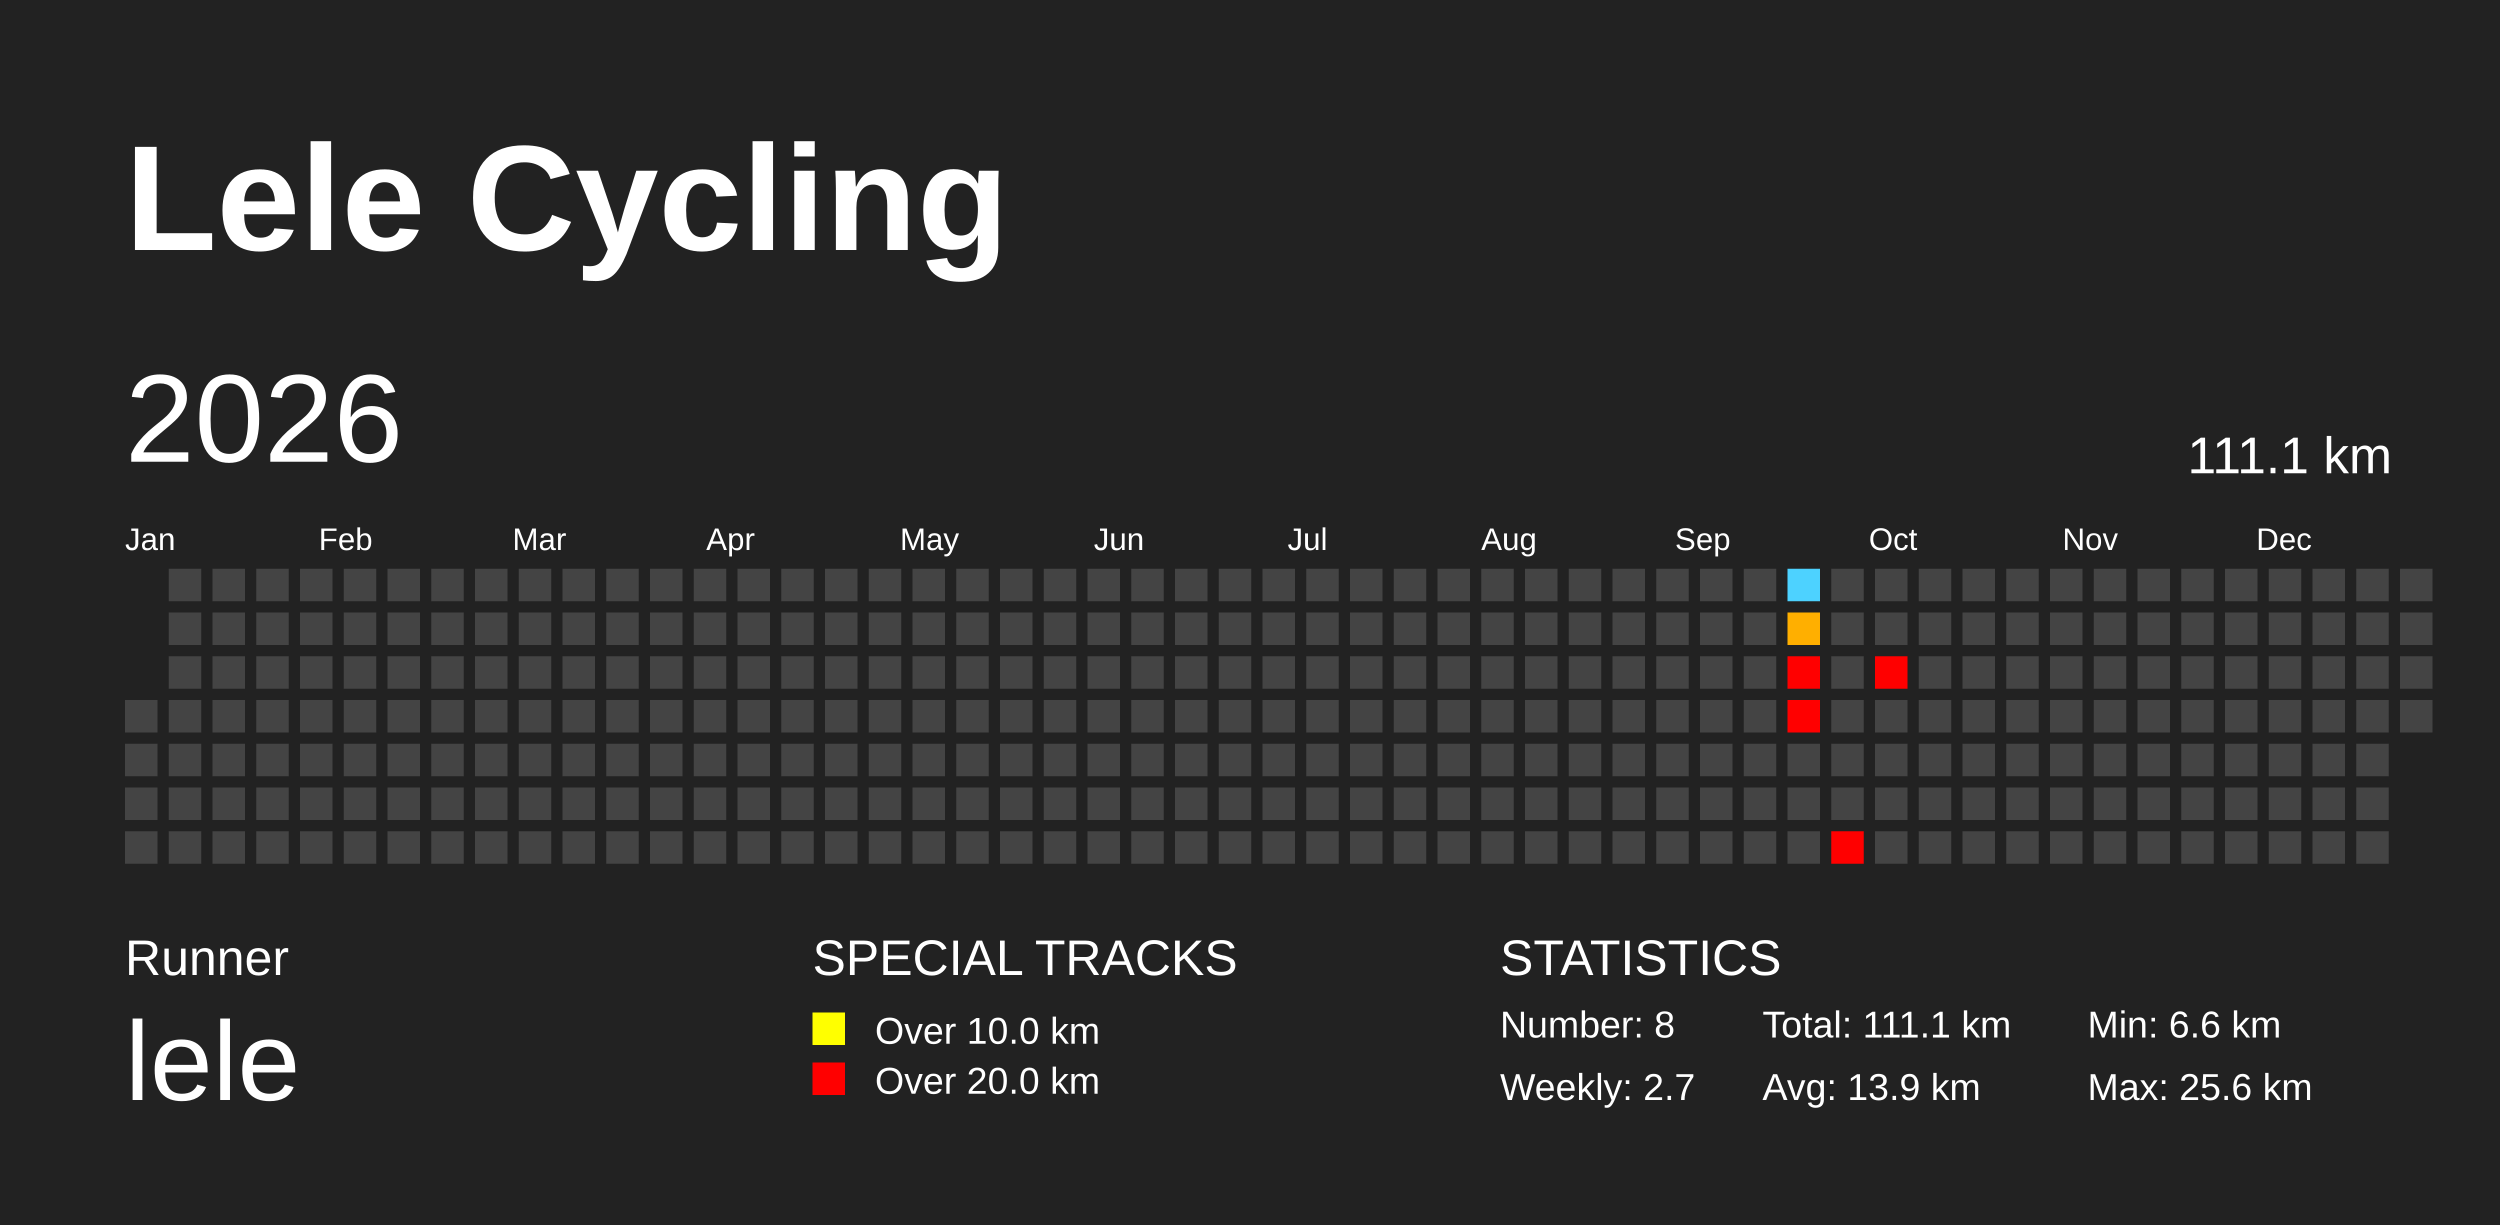
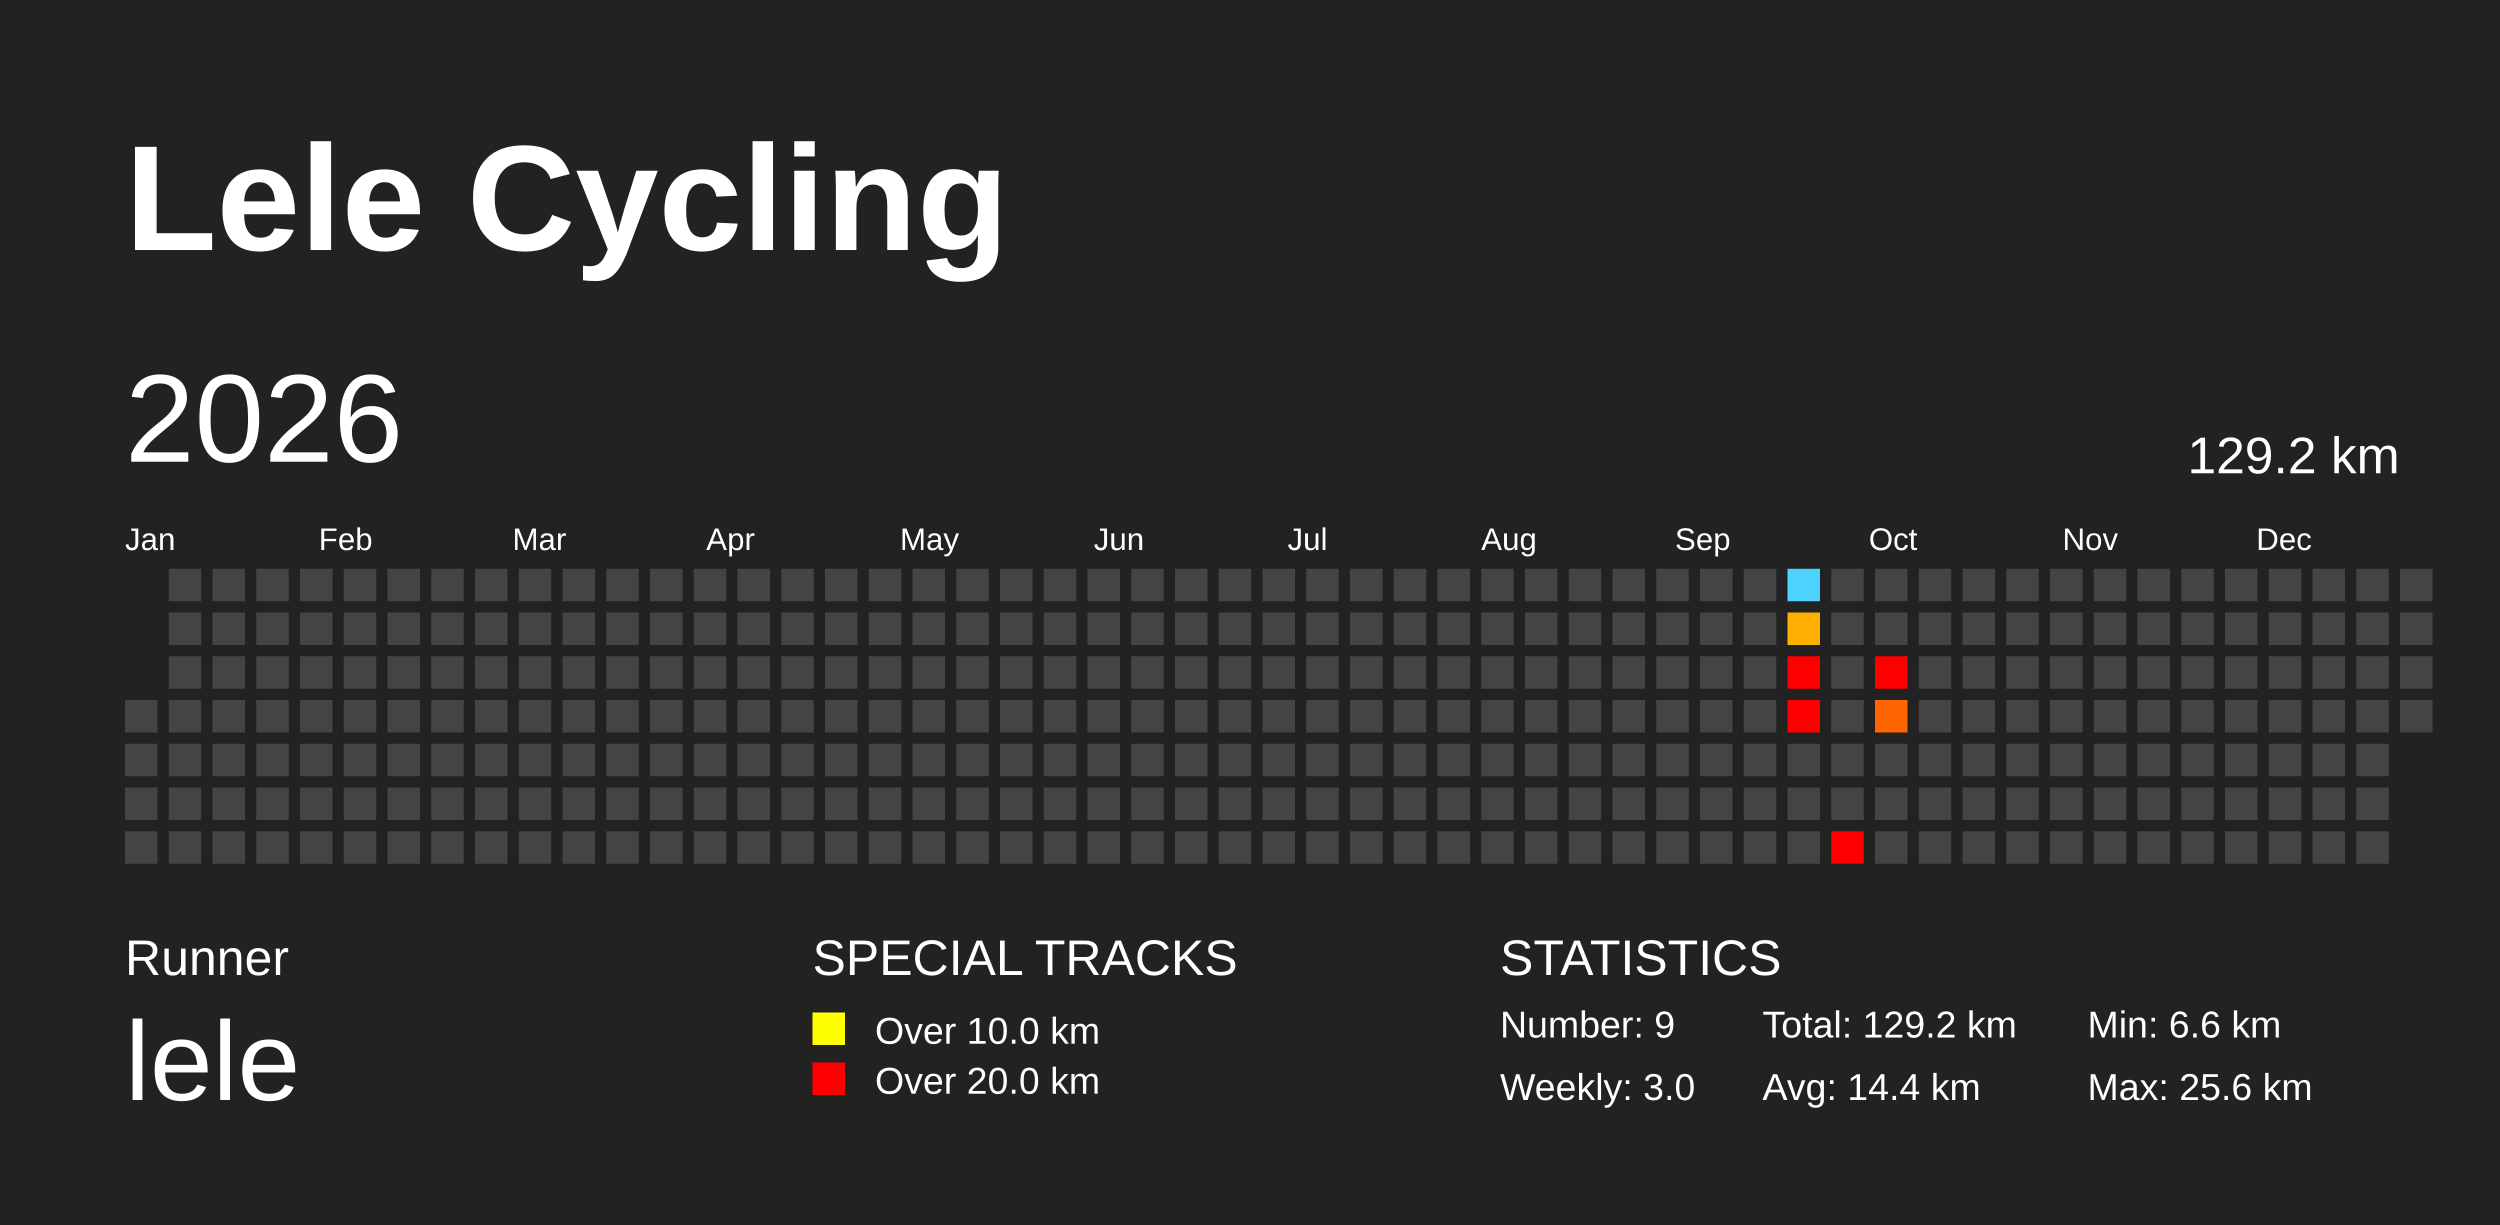
<svg xmlns="http://www.w3.org/2000/svg" baseProfile="full" height="98mm" version="1.1" viewBox="0,0,200,98" width="200mm">
  <defs>
    <pattern height="2" id="indoor-stripe" patternUnits="userSpaceOnUse" width="2">
      <line stroke="white" stroke-opacity="0.45" stroke-width="0.5" x1="0" x2="2" y1="2" y2="0" />
    </pattern>
  </defs>
  <rect fill="#222222" height="98" width="200" x="0" y="0" />
  <text fill="#FFFFFF" style="font-size:12px; font-family:Arial; font-weight:bold;" x="10" y="20">Lele Cycling</text>
  <text fill="#FFFFFF" style="font-size:4px; font-family:Arial" x="10" y="78">Runner</text>
  <text fill="#FFFFFF" style="font-size:9px; font-family:Arial" x="10" y="88">lele</text>
  <text fill="#FFFFFF" style="font-size:4px; font-family:Arial" x="65" y="78">SPECIAL TRACKS</text>
  <rect fill="yellow" height="2.6" width="2.6" x="65" y="81" />
  <text fill="#FFFFFF" style="font-size:3px; font-family:Arial" x="70" y="83.5">Over 10.0 km</text>
  <rect fill="red" height="2.6" width="2.6" x="65" y="85" />
  <text fill="#FFFFFF" style="font-size:3px; font-family:Arial" x="70" y="87.5">Over 20.0 km</text>
  <text fill="#FFFFFF" style="font-size:4px; font-family:Arial" x="120" y="78">STATISTICS</text>
-   <text fill="#FFFFFF" style="font-size:3px; font-family:Arial" x="120" y="83">Number: 8</text>
-   <text fill="#FFFFFF" style="font-size:3px; font-family:Arial" x="120" y="88">Weekly: 2.7</text>
-   <text fill="#FFFFFF" style="font-size:3px; font-family:Arial" x="141" y="83">Total: 111.1 km</text>
-   <text fill="#FFFFFF" style="font-size:3px; font-family:Arial" x="141" y="88">Avg: 13.9 km</text>
+   <text fill="#FFFFFF" style="font-size:3px; font-family:Arial" x="120" y="83">Number: 9</text>
+   <text fill="#FFFFFF" style="font-size:3px; font-family:Arial" x="120" y="88">Weekly: 3.0</text>
+   <text fill="#FFFFFF" style="font-size:3px; font-family:Arial" x="141" y="83">Total: 129.2 km</text>
+   <text fill="#FFFFFF" style="font-size:3px; font-family:Arial" x="141" y="88">Avg: 14.4 km</text>
  <text fill="#FFFFFF" style="font-size:3px; font-family:Arial" x="167" y="83">Min: 6.6 km</text>
  <text fill="#FFFFFF" style="font-size:3px; font-family:Arial" x="167" y="88">Max: 25.6 km</text>
  <text dominant-baseline="hanging" fill="#FFFFFF" style="font-size:10.0px; font-family:Arial;" x="10" y="30">2026</text>
-   <text dominant-baseline="hanging" fill="#FFFFFF" style="font-size:4.125px; font-family:Arial;" x="175" y="35">111.1 km</text>
+   <text dominant-baseline="hanging" fill="#FFFFFF" style="font-size:4.125px; font-family:Arial;" x="175" y="35">129.2 km</text>
  <text fill="#FFFFFF" style="font-size:2.5px; font-family:Arial" x="10.0" y="44">Jan</text>
  <text fill="#FFFFFF" style="font-size:2.5px; font-family:Arial" x="25.5" y="44">Feb</text>
  <text fill="#FFFFFF" style="font-size:2.5px; font-family:Arial" x="41.0" y="44">Mar</text>
  <text fill="#FFFFFF" style="font-size:2.5px; font-family:Arial" x="56.5" y="44">Apr</text>
  <text fill="#FFFFFF" style="font-size:2.5px; font-family:Arial" x="72.0" y="44">May</text>
  <text fill="#FFFFFF" style="font-size:2.5px; font-family:Arial" x="87.5" y="44">Jun</text>
  <text fill="#FFFFFF" style="font-size:2.5px; font-family:Arial" x="103.0" y="44">Jul</text>
  <text fill="#FFFFFF" style="font-size:2.5px; font-family:Arial" x="118.5" y="44">Aug</text>
  <text fill="#FFFFFF" style="font-size:2.5px; font-family:Arial" x="134.0" y="44">Sep</text>
  <text fill="#FFFFFF" style="font-size:2.5px; font-family:Arial" x="149.5" y="44">Oct</text>
  <text fill="#FFFFFF" style="font-size:2.5px; font-family:Arial" x="165.0" y="44">Nov</text>
  <text fill="#FFFFFF" style="font-size:2.5px; font-family:Arial" x="180.5" y="44">Dec</text>
  <rect fill="#444444" height="2.6" width="2.6" x="10.0" y="56.0" />
  <rect fill="#444444" height="2.6" width="2.6" x="10.0" y="59.5" />
  <rect fill="#444444" height="2.6" width="2.6" x="10.0" y="63.0" />
  <rect fill="#444444" height="2.6" width="2.6" x="10.0" y="66.5" />
  <rect fill="#444444" height="2.6" width="2.6" x="13.5" y="45.5" />
  <rect fill="#444444" height="2.6" width="2.6" x="13.5" y="49.0" />
  <rect fill="#444444" height="2.6" width="2.6" x="13.5" y="52.5" />
  <rect fill="#444444" height="2.6" width="2.6" x="13.5" y="56.0" />
  <rect fill="#444444" height="2.6" width="2.6" x="13.5" y="59.5" />
  <rect fill="#444444" height="2.6" width="2.6" x="13.5" y="63.0" />
  <rect fill="#444444" height="2.6" width="2.6" x="13.5" y="66.5" />
  <rect fill="#444444" height="2.6" width="2.6" x="17.0" y="45.5" />
  <rect fill="#444444" height="2.6" width="2.6" x="17.0" y="49.0" />
  <rect fill="#444444" height="2.6" width="2.6" x="17.0" y="52.5" />
  <rect fill="#444444" height="2.6" width="2.6" x="17.0" y="56.0" />
  <rect fill="#444444" height="2.6" width="2.6" x="17.0" y="59.5" />
  <rect fill="#444444" height="2.6" width="2.6" x="17.0" y="63.0" />
  <rect fill="#444444" height="2.6" width="2.6" x="17.0" y="66.5" />
  <rect fill="#444444" height="2.6" width="2.6" x="20.5" y="45.5" />
  <rect fill="#444444" height="2.6" width="2.6" x="20.5" y="49.0" />
  <rect fill="#444444" height="2.6" width="2.6" x="20.5" y="52.5" />
  <rect fill="#444444" height="2.6" width="2.6" x="20.5" y="56.0" />
  <rect fill="#444444" height="2.6" width="2.6" x="20.5" y="59.5" />
  <rect fill="#444444" height="2.6" width="2.6" x="20.5" y="63.0" />
  <rect fill="#444444" height="2.6" width="2.6" x="20.5" y="66.5" />
  <rect fill="#444444" height="2.6" width="2.6" x="24.0" y="45.5" />
  <rect fill="#444444" height="2.6" width="2.6" x="24.0" y="49.0" />
  <rect fill="#444444" height="2.6" width="2.6" x="24.0" y="52.5" />
  <rect fill="#444444" height="2.6" width="2.6" x="24.0" y="56.0" />
  <rect fill="#444444" height="2.6" width="2.6" x="24.0" y="59.5" />
  <rect fill="#444444" height="2.6" width="2.6" x="24.0" y="63.0" />
  <rect fill="#444444" height="2.6" width="2.6" x="24.0" y="66.5" />
  <rect fill="#444444" height="2.6" width="2.6" x="27.5" y="45.5" />
  <rect fill="#444444" height="2.6" width="2.6" x="27.5" y="49.0" />
  <rect fill="#444444" height="2.6" width="2.6" x="27.5" y="52.5" />
  <rect fill="#444444" height="2.6" width="2.6" x="27.5" y="56.0" />
  <rect fill="#444444" height="2.6" width="2.6" x="27.5" y="59.5" />
  <rect fill="#444444" height="2.6" width="2.6" x="27.5" y="63.0" />
  <rect fill="#444444" height="2.6" width="2.6" x="27.5" y="66.5" />
  <rect fill="#444444" height="2.6" width="2.6" x="31.0" y="45.5" />
  <rect fill="#444444" height="2.6" width="2.6" x="31.0" y="49.0" />
  <rect fill="#444444" height="2.6" width="2.6" x="31.0" y="52.5" />
  <rect fill="#444444" height="2.6" width="2.6" x="31.0" y="56.0" />
  <rect fill="#444444" height="2.6" width="2.6" x="31.0" y="59.5" />
  <rect fill="#444444" height="2.6" width="2.6" x="31.0" y="63.0" />
  <rect fill="#444444" height="2.6" width="2.6" x="31.0" y="66.5" />
  <rect fill="#444444" height="2.6" width="2.6" x="34.5" y="45.5" />
  <rect fill="#444444" height="2.6" width="2.6" x="34.5" y="49.0" />
  <rect fill="#444444" height="2.6" width="2.6" x="34.5" y="52.5" />
  <rect fill="#444444" height="2.6" width="2.6" x="34.5" y="56.0" />
  <rect fill="#444444" height="2.6" width="2.6" x="34.5" y="59.5" />
  <rect fill="#444444" height="2.6" width="2.6" x="34.5" y="63.0" />
  <rect fill="#444444" height="2.6" width="2.6" x="34.5" y="66.5" />
  <rect fill="#444444" height="2.6" width="2.6" x="38.0" y="45.5" />
  <rect fill="#444444" height="2.6" width="2.6" x="38.0" y="49.0" />
  <rect fill="#444444" height="2.6" width="2.6" x="38.0" y="52.5" />
  <rect fill="#444444" height="2.6" width="2.6" x="38.0" y="56.0" />
  <rect fill="#444444" height="2.6" width="2.6" x="38.0" y="59.5" />
  <rect fill="#444444" height="2.6" width="2.6" x="38.0" y="63.0" />
  <rect fill="#444444" height="2.6" width="2.6" x="38.0" y="66.5" />
  <rect fill="#444444" height="2.6" width="2.6" x="41.5" y="45.5" />
  <rect fill="#444444" height="2.6" width="2.6" x="41.5" y="49.0" />
  <rect fill="#444444" height="2.6" width="2.6" x="41.5" y="52.5" />
  <rect fill="#444444" height="2.6" width="2.6" x="41.5" y="56.0" />
  <rect fill="#444444" height="2.6" width="2.6" x="41.5" y="59.5" />
  <rect fill="#444444" height="2.6" width="2.6" x="41.5" y="63.0" />
  <rect fill="#444444" height="2.6" width="2.6" x="41.5" y="66.5" />
  <rect fill="#444444" height="2.6" width="2.6" x="45.0" y="45.5" />
  <rect fill="#444444" height="2.6" width="2.6" x="45.0" y="49.0" />
  <rect fill="#444444" height="2.6" width="2.6" x="45.0" y="52.5" />
  <rect fill="#444444" height="2.6" width="2.6" x="45.0" y="56.0" />
  <rect fill="#444444" height="2.6" width="2.6" x="45.0" y="59.5" />
  <rect fill="#444444" height="2.6" width="2.6" x="45.0" y="63.0" />
  <rect fill="#444444" height="2.6" width="2.6" x="45.0" y="66.5" />
  <rect fill="#444444" height="2.6" width="2.6" x="48.5" y="45.5" />
  <rect fill="#444444" height="2.6" width="2.6" x="48.5" y="49.0" />
  <rect fill="#444444" height="2.6" width="2.6" x="48.5" y="52.5" />
  <rect fill="#444444" height="2.6" width="2.6" x="48.5" y="56.0" />
  <rect fill="#444444" height="2.6" width="2.6" x="48.5" y="59.5" />
  <rect fill="#444444" height="2.6" width="2.6" x="48.5" y="63.0" />
  <rect fill="#444444" height="2.6" width="2.6" x="48.5" y="66.5" />
  <rect fill="#444444" height="2.6" width="2.6" x="52.0" y="45.5" />
  <rect fill="#444444" height="2.6" width="2.6" x="52.0" y="49.0" />
  <rect fill="#444444" height="2.6" width="2.6" x="52.0" y="52.5" />
  <rect fill="#444444" height="2.6" width="2.6" x="52.0" y="56.0" />
  <rect fill="#444444" height="2.6" width="2.6" x="52.0" y="59.5" />
  <rect fill="#444444" height="2.6" width="2.6" x="52.0" y="63.0" />
  <rect fill="#444444" height="2.6" width="2.6" x="52.0" y="66.5" />
  <rect fill="#444444" height="2.6" width="2.6" x="55.5" y="45.5" />
  <rect fill="#444444" height="2.6" width="2.6" x="55.5" y="49.0" />
  <rect fill="#444444" height="2.6" width="2.6" x="55.5" y="52.5" />
  <rect fill="#444444" height="2.6" width="2.6" x="55.5" y="56.0" />
  <rect fill="#444444" height="2.6" width="2.6" x="55.5" y="59.5" />
  <rect fill="#444444" height="2.6" width="2.6" x="55.5" y="63.0" />
  <rect fill="#444444" height="2.6" width="2.6" x="55.5" y="66.5" />
  <rect fill="#444444" height="2.6" width="2.6" x="59.0" y="45.5" />
  <rect fill="#444444" height="2.6" width="2.6" x="59.0" y="49.0" />
  <rect fill="#444444" height="2.6" width="2.6" x="59.0" y="52.5" />
  <rect fill="#444444" height="2.6" width="2.6" x="59.0" y="56.0" />
  <rect fill="#444444" height="2.6" width="2.6" x="59.0" y="59.5" />
  <rect fill="#444444" height="2.6" width="2.6" x="59.0" y="63.0" />
  <rect fill="#444444" height="2.6" width="2.6" x="59.0" y="66.5" />
  <rect fill="#444444" height="2.6" width="2.6" x="62.5" y="45.5" />
  <rect fill="#444444" height="2.6" width="2.6" x="62.5" y="49.0" />
  <rect fill="#444444" height="2.6" width="2.6" x="62.5" y="52.5" />
  <rect fill="#444444" height="2.6" width="2.6" x="62.5" y="56.0" />
  <rect fill="#444444" height="2.6" width="2.6" x="62.5" y="59.5" />
  <rect fill="#444444" height="2.6" width="2.6" x="62.5" y="63.0" />
  <rect fill="#444444" height="2.6" width="2.6" x="62.5" y="66.5" />
  <rect fill="#444444" height="2.6" width="2.6" x="66.0" y="45.5" />
  <rect fill="#444444" height="2.6" width="2.6" x="66.0" y="49.0" />
  <rect fill="#444444" height="2.6" width="2.6" x="66.0" y="52.5" />
  <rect fill="#444444" height="2.6" width="2.6" x="66.0" y="56.0" />
  <rect fill="#444444" height="2.6" width="2.6" x="66.0" y="59.5" />
  <rect fill="#444444" height="2.6" width="2.6" x="66.0" y="63.0" />
  <rect fill="#444444" height="2.6" width="2.6" x="66.0" y="66.5" />
  <rect fill="#444444" height="2.6" width="2.6" x="69.5" y="45.5" />
  <rect fill="#444444" height="2.6" width="2.6" x="69.5" y="49.0" />
  <rect fill="#444444" height="2.6" width="2.6" x="69.5" y="52.5" />
  <rect fill="#444444" height="2.6" width="2.6" x="69.5" y="56.0" />
  <rect fill="#444444" height="2.6" width="2.6" x="69.5" y="59.5" />
  <rect fill="#444444" height="2.6" width="2.6" x="69.5" y="63.0" />
  <rect fill="#444444" height="2.6" width="2.6" x="69.5" y="66.5" />
  <rect fill="#444444" height="2.6" width="2.6" x="73.0" y="45.5" />
  <rect fill="#444444" height="2.6" width="2.6" x="73.0" y="49.0" />
  <rect fill="#444444" height="2.6" width="2.6" x="73.0" y="52.5" />
  <rect fill="#444444" height="2.6" width="2.6" x="73.0" y="56.0" />
  <rect fill="#444444" height="2.6" width="2.6" x="73.0" y="59.5" />
  <rect fill="#444444" height="2.6" width="2.6" x="73.0" y="63.0" />
  <rect fill="#444444" height="2.6" width="2.6" x="73.0" y="66.5" />
  <rect fill="#444444" height="2.6" width="2.6" x="76.5" y="45.5" />
  <rect fill="#444444" height="2.6" width="2.6" x="76.5" y="49.0" />
  <rect fill="#444444" height="2.6" width="2.6" x="76.5" y="52.5" />
  <rect fill="#444444" height="2.6" width="2.6" x="76.5" y="56.0" />
  <rect fill="#444444" height="2.6" width="2.6" x="76.5" y="59.5" />
  <rect fill="#444444" height="2.6" width="2.6" x="76.5" y="63.0" />
  <rect fill="#444444" height="2.6" width="2.6" x="76.5" y="66.5" />
  <rect fill="#444444" height="2.6" width="2.6" x="80.0" y="45.5" />
  <rect fill="#444444" height="2.6" width="2.6" x="80.0" y="49.0" />
  <rect fill="#444444" height="2.6" width="2.6" x="80.0" y="52.5" />
  <rect fill="#444444" height="2.6" width="2.6" x="80.0" y="56.0" />
  <rect fill="#444444" height="2.6" width="2.6" x="80.0" y="59.5" />
  <rect fill="#444444" height="2.6" width="2.6" x="80.0" y="63.0" />
  <rect fill="#444444" height="2.6" width="2.6" x="80.0" y="66.5" />
  <rect fill="#444444" height="2.6" width="2.6" x="83.5" y="45.5" />
  <rect fill="#444444" height="2.6" width="2.6" x="83.5" y="49.0" />
  <rect fill="#444444" height="2.6" width="2.6" x="83.5" y="52.5" />
  <rect fill="#444444" height="2.6" width="2.6" x="83.5" y="56.0" />
  <rect fill="#444444" height="2.6" width="2.6" x="83.5" y="59.5" />
  <rect fill="#444444" height="2.6" width="2.6" x="83.5" y="63.0" />
  <rect fill="#444444" height="2.6" width="2.6" x="83.5" y="66.5" />
  <rect fill="#444444" height="2.6" width="2.6" x="87.0" y="45.5" />
  <rect fill="#444444" height="2.6" width="2.6" x="87.0" y="49.0" />
  <rect fill="#444444" height="2.6" width="2.6" x="87.0" y="52.5" />
  <rect fill="#444444" height="2.6" width="2.6" x="87.0" y="56.0" />
  <rect fill="#444444" height="2.6" width="2.6" x="87.0" y="59.5" />
  <rect fill="#444444" height="2.6" width="2.6" x="87.0" y="63.0" />
  <rect fill="#444444" height="2.6" width="2.6" x="87.0" y="66.5" />
  <rect fill="#444444" height="2.6" width="2.6" x="90.5" y="45.5" />
  <rect fill="#444444" height="2.6" width="2.6" x="90.5" y="49.0" />
  <rect fill="#444444" height="2.6" width="2.6" x="90.5" y="52.5" />
  <rect fill="#444444" height="2.6" width="2.6" x="90.5" y="56.0" />
  <rect fill="#444444" height="2.6" width="2.6" x="90.5" y="59.5" />
  <rect fill="#444444" height="2.6" width="2.6" x="90.5" y="63.0" />
  <rect fill="#444444" height="2.6" width="2.6" x="90.5" y="66.5" />
  <rect fill="#444444" height="2.6" width="2.6" x="94.0" y="45.5" />
  <rect fill="#444444" height="2.6" width="2.6" x="94.0" y="49.0" />
  <rect fill="#444444" height="2.6" width="2.6" x="94.0" y="52.5" />
  <rect fill="#444444" height="2.6" width="2.6" x="94.0" y="56.0" />
  <rect fill="#444444" height="2.6" width="2.6" x="94.0" y="59.5" />
  <rect fill="#444444" height="2.6" width="2.6" x="94.0" y="63.0" />
  <rect fill="#444444" height="2.6" width="2.6" x="94.0" y="66.5" />
  <rect fill="#444444" height="2.6" width="2.6" x="97.5" y="45.5" />
  <rect fill="#444444" height="2.6" width="2.6" x="97.5" y="49.0" />
  <rect fill="#444444" height="2.6" width="2.6" x="97.5" y="52.5" />
  <rect fill="#444444" height="2.6" width="2.6" x="97.5" y="56.0" />
  <rect fill="#444444" height="2.6" width="2.6" x="97.5" y="59.5" />
  <rect fill="#444444" height="2.6" width="2.6" x="97.5" y="63.0" />
  <rect fill="#444444" height="2.6" width="2.6" x="97.5" y="66.5" />
  <rect fill="#444444" height="2.6" width="2.6" x="101.0" y="45.5" />
  <rect fill="#444444" height="2.6" width="2.6" x="101.0" y="49.0" />
  <rect fill="#444444" height="2.6" width="2.6" x="101.0" y="52.5" />
  <rect fill="#444444" height="2.6" width="2.6" x="101.0" y="56.0" />
  <rect fill="#444444" height="2.6" width="2.6" x="101.0" y="59.5" />
  <rect fill="#444444" height="2.6" width="2.6" x="101.0" y="63.0" />
  <rect fill="#444444" height="2.6" width="2.6" x="101.0" y="66.5" />
  <rect fill="#444444" height="2.6" width="2.6" x="104.5" y="45.5" />
  <rect fill="#444444" height="2.6" width="2.6" x="104.5" y="49.0" />
  <rect fill="#444444" height="2.6" width="2.6" x="104.5" y="52.5" />
  <rect fill="#444444" height="2.6" width="2.6" x="104.5" y="56.0" />
  <rect fill="#444444" height="2.6" width="2.6" x="104.5" y="59.5" />
  <rect fill="#444444" height="2.6" width="2.6" x="104.5" y="63.0" />
  <rect fill="#444444" height="2.6" width="2.6" x="104.5" y="66.5" />
  <rect fill="#444444" height="2.6" width="2.6" x="108.0" y="45.5" />
  <rect fill="#444444" height="2.6" width="2.6" x="108.0" y="49.0" />
  <rect fill="#444444" height="2.6" width="2.6" x="108.0" y="52.5" />
  <rect fill="#444444" height="2.6" width="2.6" x="108.0" y="56.0" />
  <rect fill="#444444" height="2.6" width="2.6" x="108.0" y="59.5" />
  <rect fill="#444444" height="2.6" width="2.6" x="108.0" y="63.0" />
  <rect fill="#444444" height="2.6" width="2.6" x="108.0" y="66.5" />
  <rect fill="#444444" height="2.6" width="2.6" x="111.5" y="45.5" />
  <rect fill="#444444" height="2.6" width="2.6" x="111.5" y="49.0" />
  <rect fill="#444444" height="2.6" width="2.6" x="111.5" y="52.5" />
  <rect fill="#444444" height="2.6" width="2.6" x="111.5" y="56.0" />
  <rect fill="#444444" height="2.6" width="2.6" x="111.5" y="59.5" />
  <rect fill="#444444" height="2.6" width="2.6" x="111.5" y="63.0" />
  <rect fill="#444444" height="2.6" width="2.6" x="111.5" y="66.5" />
  <rect fill="#444444" height="2.6" width="2.6" x="115.0" y="45.5" />
  <rect fill="#444444" height="2.6" width="2.6" x="115.0" y="49.0" />
  <rect fill="#444444" height="2.6" width="2.6" x="115.0" y="52.5" />
  <rect fill="#444444" height="2.6" width="2.6" x="115.0" y="56.0" />
  <rect fill="#444444" height="2.6" width="2.6" x="115.0" y="59.5" />
  <rect fill="#444444" height="2.6" width="2.6" x="115.0" y="63.0" />
  <rect fill="#444444" height="2.6" width="2.6" x="115.0" y="66.5" />
  <rect fill="#444444" height="2.6" width="2.6" x="118.5" y="45.5" />
  <rect fill="#444444" height="2.6" width="2.6" x="118.5" y="49.0" />
  <rect fill="#444444" height="2.6" width="2.6" x="118.5" y="52.5" />
  <rect fill="#444444" height="2.6" width="2.6" x="118.5" y="56.0" />
  <rect fill="#444444" height="2.6" width="2.6" x="118.5" y="59.5" />
  <rect fill="#444444" height="2.6" width="2.6" x="118.5" y="63.0" />
  <rect fill="#444444" height="2.6" width="2.6" x="118.5" y="66.5" />
  <rect fill="#444444" height="2.6" width="2.6" x="122.0" y="45.5" />
  <rect fill="#444444" height="2.6" width="2.6" x="122.0" y="49.0" />
  <rect fill="#444444" height="2.6" width="2.6" x="122.0" y="52.5" />
  <rect fill="#444444" height="2.6" width="2.6" x="122.0" y="56.0" />
  <rect fill="#444444" height="2.6" width="2.6" x="122.0" y="59.5" />
  <rect fill="#444444" height="2.6" width="2.6" x="122.0" y="63.0" />
  <rect fill="#444444" height="2.6" width="2.6" x="122.0" y="66.5" />
  <rect fill="#444444" height="2.6" width="2.6" x="125.5" y="45.5" />
  <rect fill="#444444" height="2.6" width="2.6" x="125.5" y="49.0" />
  <rect fill="#444444" height="2.6" width="2.6" x="125.5" y="52.5" />
  <rect fill="#444444" height="2.6" width="2.6" x="125.5" y="56.0" />
  <rect fill="#444444" height="2.6" width="2.6" x="125.5" y="59.5" />
  <rect fill="#444444" height="2.6" width="2.6" x="125.5" y="63.0" />
  <rect fill="#444444" height="2.6" width="2.6" x="125.5" y="66.5" />
  <rect fill="#444444" height="2.6" width="2.6" x="129.0" y="45.5" />
  <rect fill="#444444" height="2.6" width="2.6" x="129.0" y="49.0" />
  <rect fill="#444444" height="2.6" width="2.6" x="129.0" y="52.5" />
  <rect fill="#444444" height="2.6" width="2.6" x="129.0" y="56.0" />
  <rect fill="#444444" height="2.6" width="2.6" x="129.0" y="59.5" />
  <rect fill="#444444" height="2.6" width="2.6" x="129.0" y="63.0" />
  <rect fill="#444444" height="2.6" width="2.6" x="129.0" y="66.5" />
  <rect fill="#444444" height="2.6" width="2.6" x="132.5" y="45.5" />
  <rect fill="#444444" height="2.6" width="2.6" x="132.5" y="49.0" />
  <rect fill="#444444" height="2.6" width="2.6" x="132.5" y="52.5" />
  <rect fill="#444444" height="2.6" width="2.6" x="132.5" y="56.0" />
  <rect fill="#444444" height="2.6" width="2.6" x="132.5" y="59.5" />
  <rect fill="#444444" height="2.6" width="2.6" x="132.5" y="63.0" />
  <rect fill="#444444" height="2.6" width="2.6" x="132.5" y="66.5" />
  <rect fill="#444444" height="2.6" width="2.6" x="136.0" y="45.5" />
  <rect fill="#444444" height="2.6" width="2.6" x="136.0" y="49.0" />
  <rect fill="#444444" height="2.6" width="2.6" x="136.0" y="52.5" />
  <rect fill="#444444" height="2.6" width="2.6" x="136.0" y="56.0" />
  <rect fill="#444444" height="2.6" width="2.6" x="136.0" y="59.5" />
  <rect fill="#444444" height="2.6" width="2.6" x="136.0" y="63.0" />
  <rect fill="#444444" height="2.6" width="2.6" x="136.0" y="66.5" />
  <rect fill="#444444" height="2.6" width="2.6" x="139.5" y="45.5" />
  <rect fill="#444444" height="2.6" width="2.6" x="139.5" y="49.0" />
  <rect fill="#444444" height="2.6" width="2.6" x="139.5" y="52.5" />
  <rect fill="#444444" height="2.6" width="2.6" x="139.5" y="56.0" />
  <rect fill="#444444" height="2.6" width="2.6" x="139.5" y="59.5" />
  <rect fill="#444444" height="2.6" width="2.6" x="139.5" y="63.0" />
  <rect fill="#444444" height="2.6" width="2.6" x="139.5" y="66.5" />
  <rect fill="#4dd2ff" height="2.6" width="2.6" x="143.0" y="45.5" />
  <rect fill="#ffaf00" height="2.6" width="2.6" x="143.0" y="49.0" />
  <rect fill="red" height="2.6" width="2.6" x="143.0" y="52.5" />
  <rect fill="red" height="2.6" width="2.6" x="143.0" y="56.0" />
  <rect fill="#444444" height="2.6" width="2.6" x="143.0" y="59.5" />
  <rect fill="#444444" height="2.6" width="2.6" x="143.0" y="63.0" />
  <rect fill="#444444" height="2.6" width="2.6" x="143.0" y="66.5" />
  <rect fill="#444444" height="2.6" width="2.6" x="146.5" y="45.5" />
  <rect fill="#444444" height="2.6" width="2.6" x="146.5" y="49.0" />
  <rect fill="#444444" height="2.6" width="2.6" x="146.5" y="52.5" />
  <rect fill="#444444" height="2.6" width="2.6" x="146.5" y="56.0" />
  <rect fill="#444444" height="2.6" width="2.6" x="146.5" y="59.5" />
  <rect fill="#444444" height="2.6" width="2.6" x="146.5" y="63.0" />
  <rect fill="red" height="2.6" width="2.6" x="146.5" y="66.5" />
  <rect fill="#444444" height="2.6" width="2.6" x="150.0" y="45.5" />
  <rect fill="#444444" height="2.6" width="2.6" x="150.0" y="49.0" />
  <rect fill="red" height="2.6" width="2.6" x="150.0" y="52.5" />
-   <rect fill="#444444" height="2.6" width="2.6" x="150.0" y="56.0" />
+   <rect fill="#ff6500" height="2.6" width="2.6" x="150.0" y="56.0" />
  <rect fill="#444444" height="2.6" width="2.6" x="150.0" y="59.5" />
  <rect fill="#444444" height="2.6" width="2.6" x="150.0" y="63.0" />
  <rect fill="#444444" height="2.6" width="2.6" x="150.0" y="66.5" />
  <rect fill="#444444" height="2.6" width="2.6" x="153.5" y="45.5" />
  <rect fill="#444444" height="2.6" width="2.6" x="153.5" y="49.0" />
  <rect fill="#444444" height="2.6" width="2.6" x="153.5" y="52.5" />
  <rect fill="#444444" height="2.6" width="2.6" x="153.5" y="56.0" />
  <rect fill="#444444" height="2.6" width="2.6" x="153.5" y="59.5" />
  <rect fill="#444444" height="2.6" width="2.6" x="153.5" y="63.0" />
  <rect fill="#444444" height="2.6" width="2.6" x="153.5" y="66.5" />
  <rect fill="#444444" height="2.6" width="2.6" x="157.0" y="45.5" />
  <rect fill="#444444" height="2.6" width="2.6" x="157.0" y="49.0" />
  <rect fill="#444444" height="2.6" width="2.6" x="157.0" y="52.5" />
  <rect fill="#444444" height="2.6" width="2.6" x="157.0" y="56.0" />
  <rect fill="#444444" height="2.6" width="2.6" x="157.0" y="59.5" />
  <rect fill="#444444" height="2.6" width="2.6" x="157.0" y="63.0" />
  <rect fill="#444444" height="2.6" width="2.6" x="157.0" y="66.5" />
  <rect fill="#444444" height="2.6" width="2.6" x="160.5" y="45.5" />
  <rect fill="#444444" height="2.6" width="2.6" x="160.5" y="49.0" />
  <rect fill="#444444" height="2.6" width="2.6" x="160.5" y="52.5" />
  <rect fill="#444444" height="2.6" width="2.6" x="160.5" y="56.0" />
  <rect fill="#444444" height="2.6" width="2.6" x="160.5" y="59.5" />
  <rect fill="#444444" height="2.6" width="2.6" x="160.5" y="63.0" />
  <rect fill="#444444" height="2.6" width="2.6" x="160.5" y="66.5" />
  <rect fill="#444444" height="2.6" width="2.6" x="164.0" y="45.5" />
  <rect fill="#444444" height="2.6" width="2.6" x="164.0" y="49.0" />
  <rect fill="#444444" height="2.6" width="2.6" x="164.0" y="52.5" />
  <rect fill="#444444" height="2.6" width="2.6" x="164.0" y="56.0" />
  <rect fill="#444444" height="2.6" width="2.6" x="164.0" y="59.5" />
  <rect fill="#444444" height="2.6" width="2.6" x="164.0" y="63.0" />
  <rect fill="#444444" height="2.6" width="2.6" x="164.0" y="66.5" />
  <rect fill="#444444" height="2.6" width="2.6" x="167.5" y="45.5" />
  <rect fill="#444444" height="2.6" width="2.6" x="167.5" y="49.0" />
  <rect fill="#444444" height="2.6" width="2.6" x="167.5" y="52.5" />
  <rect fill="#444444" height="2.6" width="2.6" x="167.5" y="56.0" />
  <rect fill="#444444" height="2.6" width="2.6" x="167.5" y="59.5" />
  <rect fill="#444444" height="2.6" width="2.6" x="167.5" y="63.0" />
  <rect fill="#444444" height="2.6" width="2.6" x="167.5" y="66.5" />
  <rect fill="#444444" height="2.6" width="2.6" x="171.0" y="45.5" />
  <rect fill="#444444" height="2.6" width="2.6" x="171.0" y="49.0" />
  <rect fill="#444444" height="2.6" width="2.6" x="171.0" y="52.5" />
  <rect fill="#444444" height="2.6" width="2.6" x="171.0" y="56.0" />
  <rect fill="#444444" height="2.6" width="2.6" x="171.0" y="59.5" />
  <rect fill="#444444" height="2.6" width="2.6" x="171.0" y="63.0" />
  <rect fill="#444444" height="2.6" width="2.6" x="171.0" y="66.5" />
  <rect fill="#444444" height="2.6" width="2.6" x="174.5" y="45.5" />
  <rect fill="#444444" height="2.6" width="2.6" x="174.5" y="49.0" />
  <rect fill="#444444" height="2.6" width="2.6" x="174.5" y="52.5" />
  <rect fill="#444444" height="2.6" width="2.6" x="174.5" y="56.0" />
  <rect fill="#444444" height="2.6" width="2.6" x="174.5" y="59.5" />
  <rect fill="#444444" height="2.6" width="2.6" x="174.5" y="63.0" />
  <rect fill="#444444" height="2.6" width="2.6" x="174.5" y="66.5" />
  <rect fill="#444444" height="2.6" width="2.6" x="178.0" y="45.5" />
  <rect fill="#444444" height="2.6" width="2.6" x="178.0" y="49.0" />
  <rect fill="#444444" height="2.6" width="2.6" x="178.0" y="52.5" />
  <rect fill="#444444" height="2.6" width="2.6" x="178.0" y="56.0" />
  <rect fill="#444444" height="2.6" width="2.6" x="178.0" y="59.5" />
  <rect fill="#444444" height="2.6" width="2.6" x="178.0" y="63.0" />
  <rect fill="#444444" height="2.6" width="2.6" x="178.0" y="66.5" />
  <rect fill="#444444" height="2.6" width="2.6" x="181.5" y="45.5" />
  <rect fill="#444444" height="2.6" width="2.6" x="181.5" y="49.0" />
  <rect fill="#444444" height="2.6" width="2.6" x="181.5" y="52.5" />
  <rect fill="#444444" height="2.6" width="2.6" x="181.5" y="56.0" />
  <rect fill="#444444" height="2.6" width="2.6" x="181.5" y="59.5" />
  <rect fill="#444444" height="2.6" width="2.6" x="181.5" y="63.0" />
  <rect fill="#444444" height="2.6" width="2.6" x="181.5" y="66.5" />
  <rect fill="#444444" height="2.6" width="2.6" x="185.0" y="45.5" />
  <rect fill="#444444" height="2.6" width="2.6" x="185.0" y="49.0" />
  <rect fill="#444444" height="2.6" width="2.6" x="185.0" y="52.5" />
  <rect fill="#444444" height="2.6" width="2.6" x="185.0" y="56.0" />
  <rect fill="#444444" height="2.6" width="2.6" x="185.0" y="59.5" />
  <rect fill="#444444" height="2.6" width="2.6" x="185.0" y="63.0" />
  <rect fill="#444444" height="2.6" width="2.6" x="185.0" y="66.5" />
  <rect fill="#444444" height="2.6" width="2.6" x="188.5" y="45.5" />
  <rect fill="#444444" height="2.6" width="2.6" x="188.5" y="49.0" />
  <rect fill="#444444" height="2.6" width="2.6" x="188.5" y="52.5" />
  <rect fill="#444444" height="2.6" width="2.6" x="188.5" y="56.0" />
  <rect fill="#444444" height="2.6" width="2.6" x="188.5" y="59.5" />
  <rect fill="#444444" height="2.6" width="2.6" x="188.5" y="63.0" />
  <rect fill="#444444" height="2.6" width="2.6" x="188.5" y="66.5" />
  <rect fill="#444444" height="2.6" width="2.6" x="192.0" y="45.5" />
  <rect fill="#444444" height="2.6" width="2.6" x="192.0" y="49.0" />
  <rect fill="#444444" height="2.6" width="2.6" x="192.0" y="52.5" />
  <rect fill="#444444" height="2.6" width="2.6" x="192.0" y="56.0" />
</svg>
